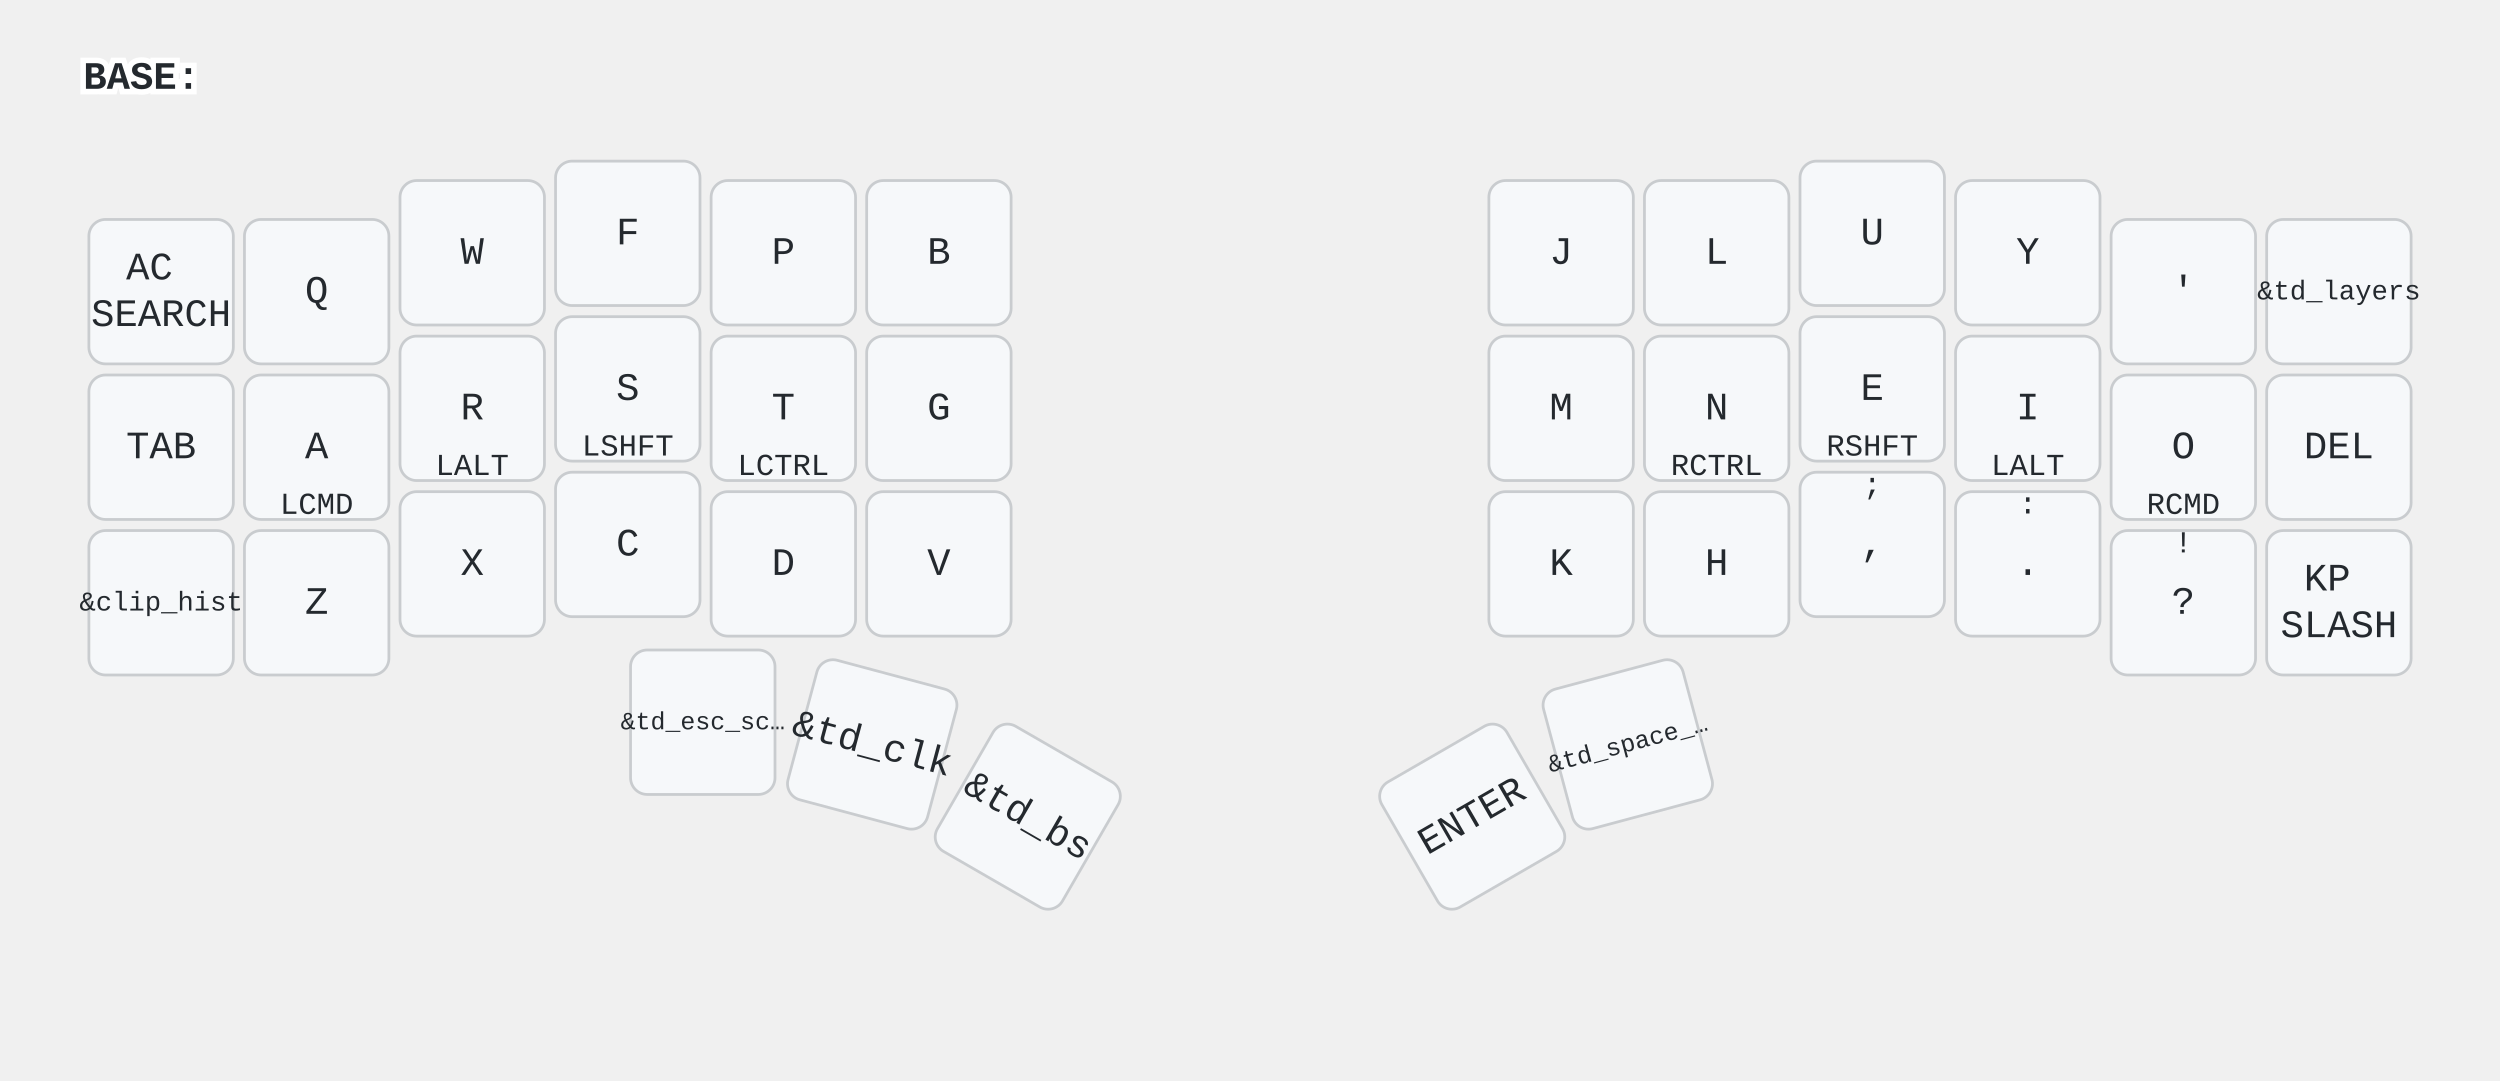
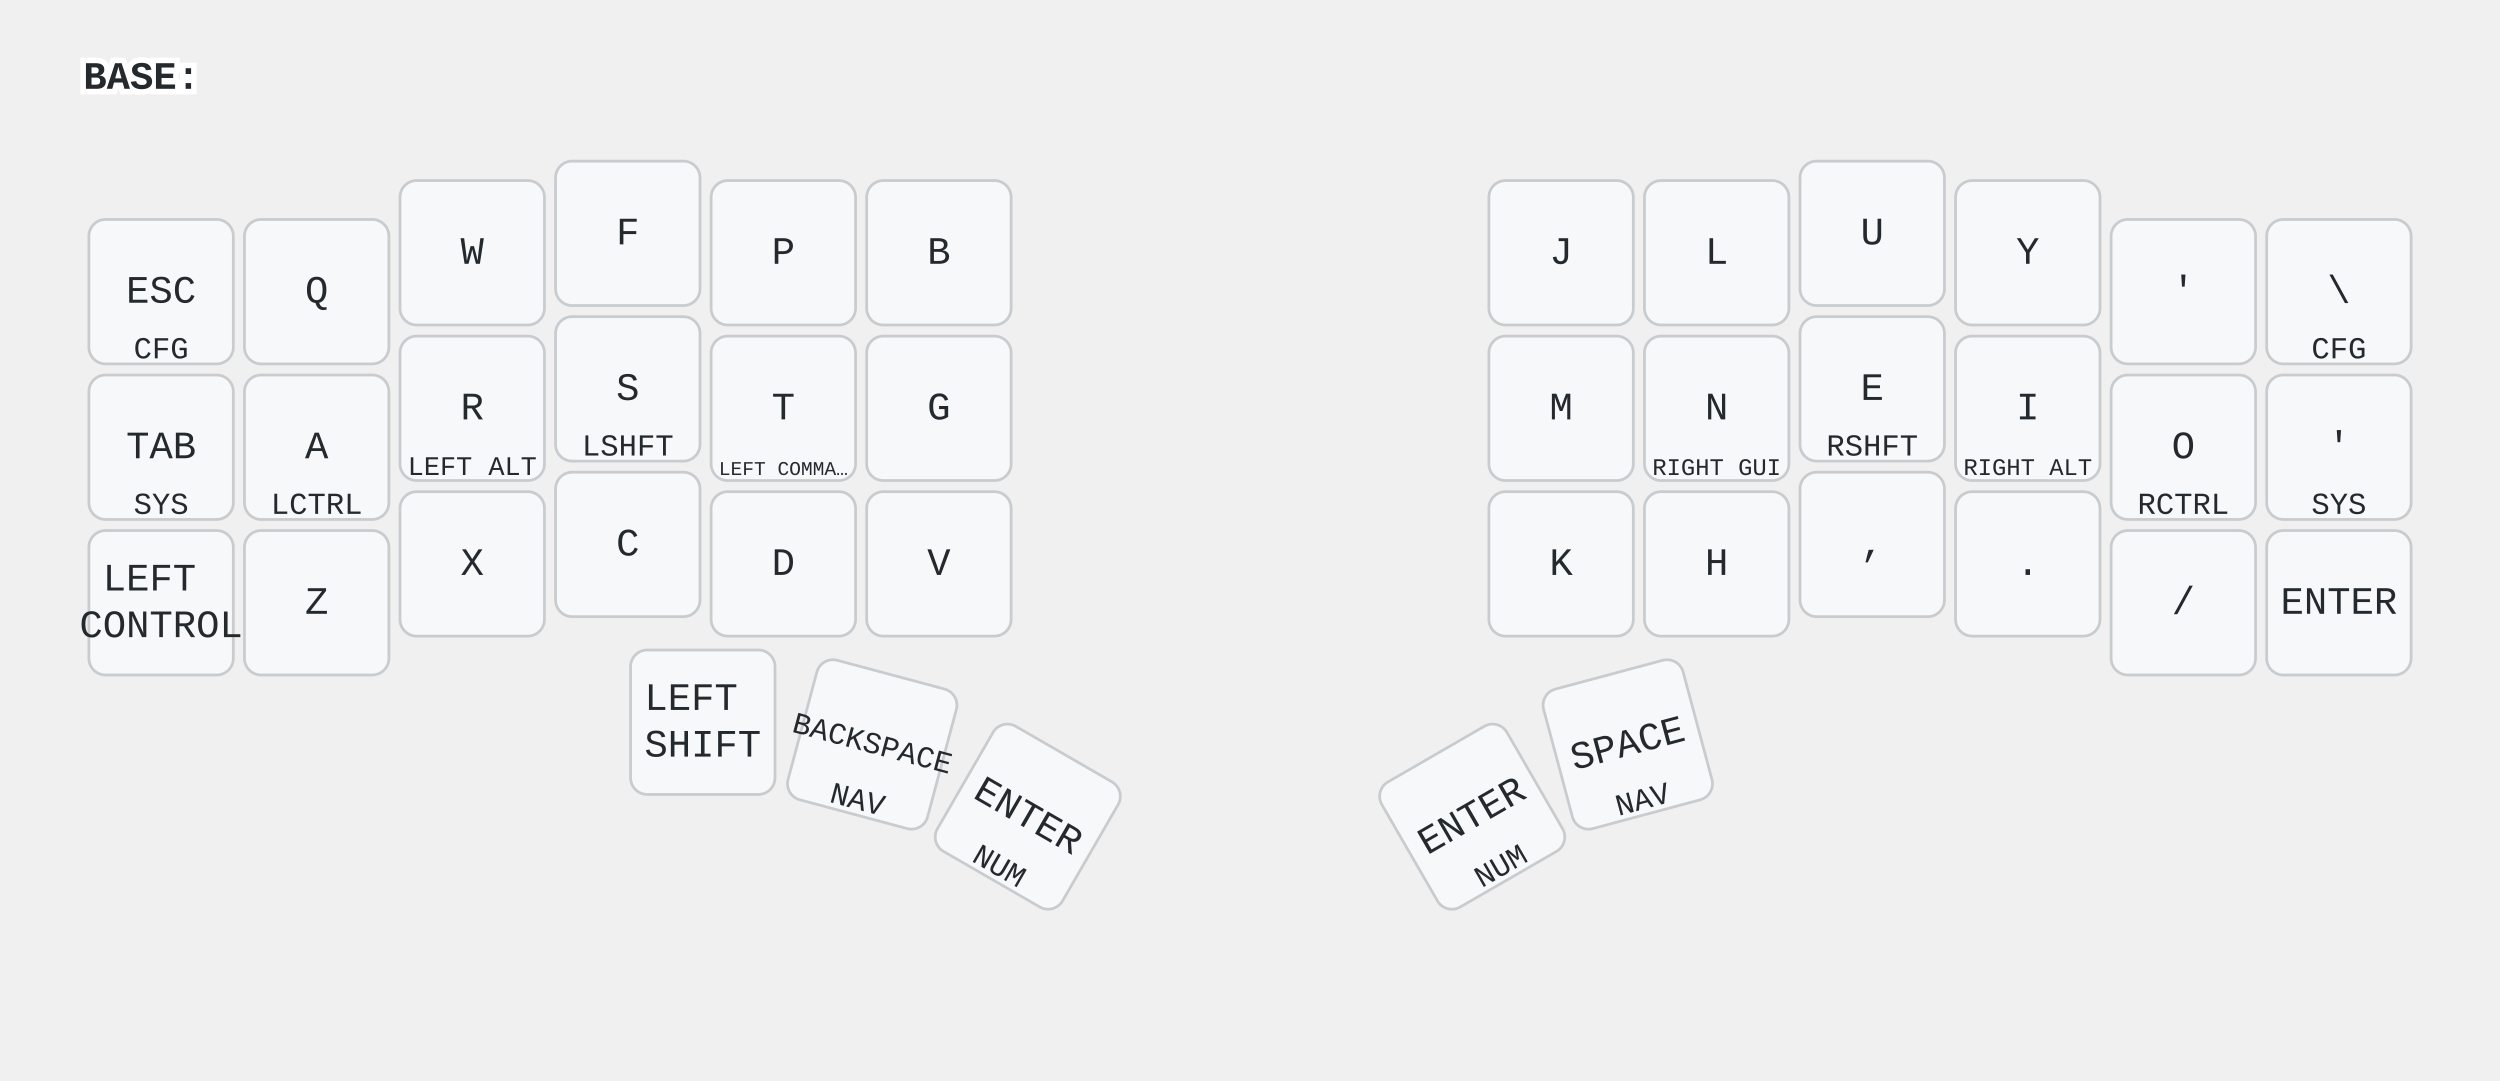
<svg xmlns="http://www.w3.org/2000/svg" width="900" height="389" viewBox="0 0 900 389" class="keymap">
  <style>/* inherit to force styles through use tags */
svg path {
    fill: inherit;
}

/* font and background color specifications */
svg.keymap {
    font-family: SFMono-Regular,Consolas,Liberation Mono,Menlo,monospace;
    font-size: 14px;
    font-kerning: normal;
    text-rendering: optimizeLegibility;
    fill: #24292e;
}

/* default key styling */
rect.key {
    fill: #f6f8fa;
}

rect.key, rect.combo {
    stroke: #c9cccf;
    stroke-width: 1;
}

/* default key side styling, only used is draw_key_sides is set */
rect.side {
    filter: brightness(90%);
}

/* color accent for combo boxes */
rect.combo, rect.combo-separate {
    fill: #cdf;
}

/* color accent for held keys */
rect.held, rect.combo.held {
    fill: #fdd;
}

/* color accent for ghost (optional) keys */
rect.ghost, rect.combo.ghost {
    stroke-dasharray: 4, 4;
    stroke-width: 2;
}

text {
    text-anchor: middle;
    dominant-baseline: middle;
}

/* styling for layer labels */
text.label {
    font-weight: bold;
    text-anchor: start;
    stroke: white;
    stroke-width: 4;
    paint-order: stroke;
}

/* styling for optional footer */
text.footer {
    text-anchor: end;
    dominant-baseline: auto;
    stroke: white;
    stroke-width: 4;
    paint-order: stroke;
}

/* styling for combo tap, and key non-tap label text */
text.combo, text.hold, text.shifted, text.left, text.right {
    font-size: 11px;
}

text.hold {
    text-anchor: middle;
    dominant-baseline: auto;
}

text.shifted {
    text-anchor: middle;
    dominant-baseline: hanging;
}

text.left {
    text-anchor: start;
}

text.right {
    text-anchor: end;
}

text.layer-activator {
    text-decoration: underline;
}

/* styling for hold/shifted label text in combo box */
text.combo.hold, text.combo.shifted, text.combo.left, text.combo.right {
    font-size: 8px;
}

/* lighter symbol for transparent keys */
text.trans {
    fill: #7b7e81;
}

/* styling for combo dendrons */
path.combo {
    stroke-width: 1;
    stroke: gray;
    fill: none;
}

/* Start Tabler Icons Cleanup */
/* cannot use height/width with glyphs */
.icon-tabler &gt; path {
    fill: inherit;
    stroke: inherit;
    stroke-width: 2;
}
/* hide tabler's default box */
.icon-tabler &gt; path[stroke="none"][fill="none"] {
    visibility: hidden;
}
/* End Tabler Icons Cleanup */
</style>
  <g transform="translate(30, 0)" class="layer-BASE">
    <text x="0" y="28" class="label" id="BASE">BASE:</text>
    <g transform="translate(0, 56)">
      <g transform="translate(28, 49)" class="key keypos-0">
        <rect rx="6" ry="6" x="-26" y="-26" width="52" height="52" class="key" />
-         <text x="0" y="0" class="key tap">
-           <tspan x="0" dy="-0.6em">AC</tspan>
-           <tspan x="0" dy="1.2em">SEARCH</tspan>
-         </text>
+         <text x="0" y="0" class="key tap">ESC</text>
+         <text x="0" y="24" class="key hold">CFG</text>
      </g>
      <g transform="translate(84, 49)" class="key keypos-1">
        <rect rx="6" ry="6" x="-26" y="-26" width="52" height="52" class="key" />
        <text x="0" y="0" class="key tap">Q</text>
      </g>
      <g transform="translate(140, 35)" class="key keypos-2">
        <rect rx="6" ry="6" x="-26" y="-26" width="52" height="52" class="key" />
        <text x="0" y="0" class="key tap">W</text>
      </g>
      <g transform="translate(196, 28)" class="key keypos-3">
        <rect rx="6" ry="6" x="-26" y="-26" width="52" height="52" class="key" />
        <text x="0" y="0" class="key tap">F</text>
      </g>
      <g transform="translate(252, 35)" class="key keypos-4">
        <rect rx="6" ry="6" x="-26" y="-26" width="52" height="52" class="key" />
        <text x="0" y="0" class="key tap">P</text>
      </g>
      <g transform="translate(308, 35)" class="key keypos-5">
        <rect rx="6" ry="6" x="-26" y="-26" width="52" height="52" class="key" />
        <text x="0" y="0" class="key tap">B</text>
      </g>
      <g transform="translate(532, 35)" class="key keypos-6">
        <rect rx="6" ry="6" x="-26" y="-26" width="52" height="52" class="key" />
        <text x="0" y="0" class="key tap">J</text>
      </g>
      <g transform="translate(588, 35)" class="key keypos-7">
        <rect rx="6" ry="6" x="-26" y="-26" width="52" height="52" class="key" />
        <text x="0" y="0" class="key tap">L</text>
      </g>
      <g transform="translate(644, 28)" class="key keypos-8">
        <rect rx="6" ry="6" x="-26" y="-26" width="52" height="52" class="key" />
        <text x="0" y="0" class="key tap">U</text>
      </g>
      <g transform="translate(700, 35)" class="key keypos-9">
        <rect rx="6" ry="6" x="-26" y="-26" width="52" height="52" class="key" />
        <text x="0" y="0" class="key tap">Y</text>
      </g>
      <g transform="translate(756, 49)" class="key keypos-10">
        <rect rx="6" ry="6" x="-26" y="-26" width="52" height="52" class="key" />
        <text x="0" y="0" class="key tap">'</text>
      </g>
      <g transform="translate(812, 49)" class="key keypos-11">
        <rect rx="6" ry="6" x="-26" y="-26" width="52" height="52" class="key" />
-         <text x="0" y="0" class="key tap">
-           <tspan style="font-size: 70%">&amp;td_layers</tspan>
-         </text>
+         <text x="0" y="0" class="key tap">\</text>
+         <text x="0" y="24" class="key hold">CFG</text>
      </g>
      <g transform="translate(28, 105)" class="key keypos-12">
        <rect rx="6" ry="6" x="-26" y="-26" width="52" height="52" class="key" />
        <text x="0" y="0" class="key tap">TAB</text>
+         <text x="0" y="24" class="key hold">SYS</text>
      </g>
      <g transform="translate(84, 105)" class="key keypos-13">
        <rect rx="6" ry="6" x="-26" y="-26" width="52" height="52" class="key" />
        <text x="0" y="0" class="key tap">A</text>
-         <text x="0" y="24" class="key hold">LCMD</text>
+         <text x="0" y="24" class="key hold">LCTRL</text>
      </g>
      <g transform="translate(140, 91)" class="key keypos-14">
        <rect rx="6" ry="6" x="-26" y="-26" width="52" height="52" class="key" />
        <text x="0" y="0" class="key tap">R</text>
-         <text x="0" y="24" class="key hold">LALT</text>
+         <text x="0" y="24" class="key hold">
+           <tspan style="font-size: 88%">LEFT ALT</tspan>
+         </text>
      </g>
      <g transform="translate(196, 84)" class="key keypos-15">
        <rect rx="6" ry="6" x="-26" y="-26" width="52" height="52" class="key" />
        <text x="0" y="0" class="key tap">S</text>
        <text x="0" y="24" class="key hold">LSHFT</text>
      </g>
      <g transform="translate(252, 91)" class="key keypos-16">
        <rect rx="6" ry="6" x="-26" y="-26" width="52" height="52" class="key" />
        <text x="0" y="0" class="key tap">T</text>
-         <text x="0" y="24" class="key hold">LCTRL</text>
+         <text x="0" y="24" class="key hold">
+           <tspan style="font-size: 64%">LEFT COMMA…</tspan>
+         </text>
      </g>
      <g transform="translate(308, 91)" class="key keypos-17">
        <rect rx="6" ry="6" x="-26" y="-26" width="52" height="52" class="key" />
        <text x="0" y="0" class="key tap">G</text>
      </g>
      <g transform="translate(532, 91)" class="key keypos-18">
        <rect rx="6" ry="6" x="-26" y="-26" width="52" height="52" class="key" />
        <text x="0" y="0" class="key tap">M</text>
      </g>
      <g transform="translate(588, 91)" class="key keypos-19">
        <rect rx="6" ry="6" x="-26" y="-26" width="52" height="52" class="key" />
        <text x="0" y="0" class="key tap">N</text>
-         <text x="0" y="24" class="key hold">RCTRL</text>
+         <text x="0" y="24" class="key hold">
+           <tspan style="font-size: 78%">RIGHT GUI</tspan>
+         </text>
      </g>
      <g transform="translate(644, 84)" class="key keypos-20">
        <rect rx="6" ry="6" x="-26" y="-26" width="52" height="52" class="key" />
        <text x="0" y="0" class="key tap">E</text>
        <text x="0" y="24" class="key hold">RSHFT</text>
      </g>
      <g transform="translate(700, 91)" class="key keypos-21">
        <rect rx="6" ry="6" x="-26" y="-26" width="52" height="52" class="key" />
        <text x="0" y="0" class="key tap">I</text>
-         <text x="0" y="24" class="key hold">LALT</text>
+         <text x="0" y="24" class="key hold">
+           <tspan style="font-size: 78%">RIGHT ALT</tspan>
+         </text>
      </g>
      <g transform="translate(756, 105)" class="key keypos-22">
        <rect rx="6" ry="6" x="-26" y="-26" width="52" height="52" class="key" />
        <text x="0" y="0" class="key tap">O</text>
-         <text x="0" y="24" class="key hold">RCMD</text>
+         <text x="0" y="24" class="key hold">RCTRL</text>
      </g>
      <g transform="translate(812, 105)" class="key keypos-23">
        <rect rx="6" ry="6" x="-26" y="-26" width="52" height="52" class="key" />
-         <text x="0" y="0" class="key tap">DEL</text>
+         <text x="0" y="0" class="key tap">'</text>
+         <text x="0" y="24" class="key hold">SYS</text>
      </g>
      <g transform="translate(28, 161)" class="key keypos-24">
        <rect rx="6" ry="6" x="-26" y="-26" width="52" height="52" class="key" />
        <text x="0" y="0" class="key tap">
-           <tspan style="font-size: 70%">&amp;clip_hist</tspan>
+           <tspan x="0" dy="-0.6em">LEFT</tspan>
+           <tspan x="0" dy="1.2em">CONTROL</tspan>
        </text>
      </g>
      <g transform="translate(84, 161)" class="key keypos-25">
        <rect rx="6" ry="6" x="-26" y="-26" width="52" height="52" class="key" />
        <text x="0" y="0" class="key tap">Z</text>
      </g>
      <g transform="translate(140, 147)" class="key keypos-26">
        <rect rx="6" ry="6" x="-26" y="-26" width="52" height="52" class="key" />
        <text x="0" y="0" class="key tap">X</text>
      </g>
      <g transform="translate(196, 140)" class="key keypos-27">
        <rect rx="6" ry="6" x="-26" y="-26" width="52" height="52" class="key" />
        <text x="0" y="0" class="key tap">C</text>
      </g>
      <g transform="translate(252, 147)" class="key keypos-28">
        <rect rx="6" ry="6" x="-26" y="-26" width="52" height="52" class="key" />
        <text x="0" y="0" class="key tap">D</text>
      </g>
      <g transform="translate(308, 147)" class="key keypos-29">
        <rect rx="6" ry="6" x="-26" y="-26" width="52" height="52" class="key" />
        <text x="0" y="0" class="key tap">V</text>
      </g>
      <g transform="translate(532, 147)" class="key keypos-30">
        <rect rx="6" ry="6" x="-26" y="-26" width="52" height="52" class="key" />
        <text x="0" y="0" class="key tap">K</text>
      </g>
      <g transform="translate(588, 147)" class="key keypos-31">
        <rect rx="6" ry="6" x="-26" y="-26" width="52" height="52" class="key" />
        <text x="0" y="0" class="key tap">H</text>
      </g>
      <g transform="translate(644, 140)" class="key keypos-32">
        <rect rx="6" ry="6" x="-26" y="-26" width="52" height="52" class="key" />
        <text x="0" y="0" class="key tap">,</text>
-         <text x="0" y="-24" class="key shifted">;</text>
      </g>
      <g transform="translate(700, 147)" class="key keypos-33">
        <rect rx="6" ry="6" x="-26" y="-26" width="52" height="52" class="key" />
        <text x="0" y="0" class="key tap">.</text>
-         <text x="0" y="-24" class="key shifted">:</text>
      </g>
      <g transform="translate(756, 161)" class="key keypos-34">
        <rect rx="6" ry="6" x="-26" y="-26" width="52" height="52" class="key" />
-         <text x="0" y="0" class="key tap">?</text>
-         <text x="0" y="-24" class="key shifted">!</text>
+         <text x="0" y="0" class="key tap">/</text>
      </g>
      <g transform="translate(812, 161)" class="key keypos-35">
        <rect rx="6" ry="6" x="-26" y="-26" width="52" height="52" class="key" />
+         <text x="0" y="0" class="key tap">ENTER</text>
+       </g>
+       <g transform="translate(223, 204)" class="key keypos-36">
+         <rect rx="6" ry="6" x="-26" y="-26" width="52" height="52" class="key" />
        <text x="0" y="0" class="key tap">
-           <tspan x="0" dy="-0.6em">KP</tspan>
-           <tspan x="0" dy="1.2em">SLASH</tspan>
-         </text>
-       </g>
-       <g transform="translate(223, 204)" class="key keypos-36">
+           <tspan x="0" dy="-0.6em">LEFT</tspan>
+           <tspan x="0" dy="1.2em">SHIFT</tspan>
+         </text>
+       </g>
+       <g transform="translate(284, 212) rotate(15.0)" class="key keypos-37">
        <rect rx="6" ry="6" x="-26" y="-26" width="52" height="52" class="key" />
        <text x="0" y="0" class="key tap">
-           <tspan style="font-size: 64%">&amp;td_esc_sc…</tspan>
-         </text>
-       </g>
-       <g transform="translate(284, 212) rotate(15.0)" class="key keypos-37">
-         <rect rx="6" ry="6" x="-26" y="-26" width="52" height="52" class="key" />
-         <text x="0" y="0" class="key tap">&amp;td_clk</text>
+           <tspan style="font-size: 78%">BACKSPACE</tspan>
+         </text>
+         <text x="0" y="24" class="key hold">NAV</text>
      </g>
      <g transform="translate(340, 238) rotate(30.0)" class="key keypos-38">
        <rect rx="6" ry="6" x="-26" y="-26" width="52" height="52" class="key" />
-         <text x="0" y="0" class="key tap">&amp;td_bs</text>
+         <text x="0" y="0" class="key tap">ENTER</text>
+         <text x="0" y="24" class="key hold">NUM</text>
      </g>
      <g transform="translate(500, 238) rotate(-30.0)" class="key keypos-39">
        <rect rx="6" ry="6" x="-26" y="-26" width="52" height="52" class="key" />
        <text x="0" y="0" class="key tap">ENTER</text>
+         <text x="0" y="24" class="key hold">NUM</text>
      </g>
      <g transform="translate(556, 212) rotate(-15.0)" class="key keypos-40">
        <rect rx="6" ry="6" x="-26" y="-26" width="52" height="52" class="key" />
-         <text x="0" y="0" class="key tap">
-           <tspan style="font-size: 64%">&amp;td_space_…</tspan>
-         </text>
+         <text x="0" y="0" class="key tap">SPACE</text>
+         <text x="0" y="24" class="key hold">NAV</text>
      </g>
    </g>
  </g>
</svg>
